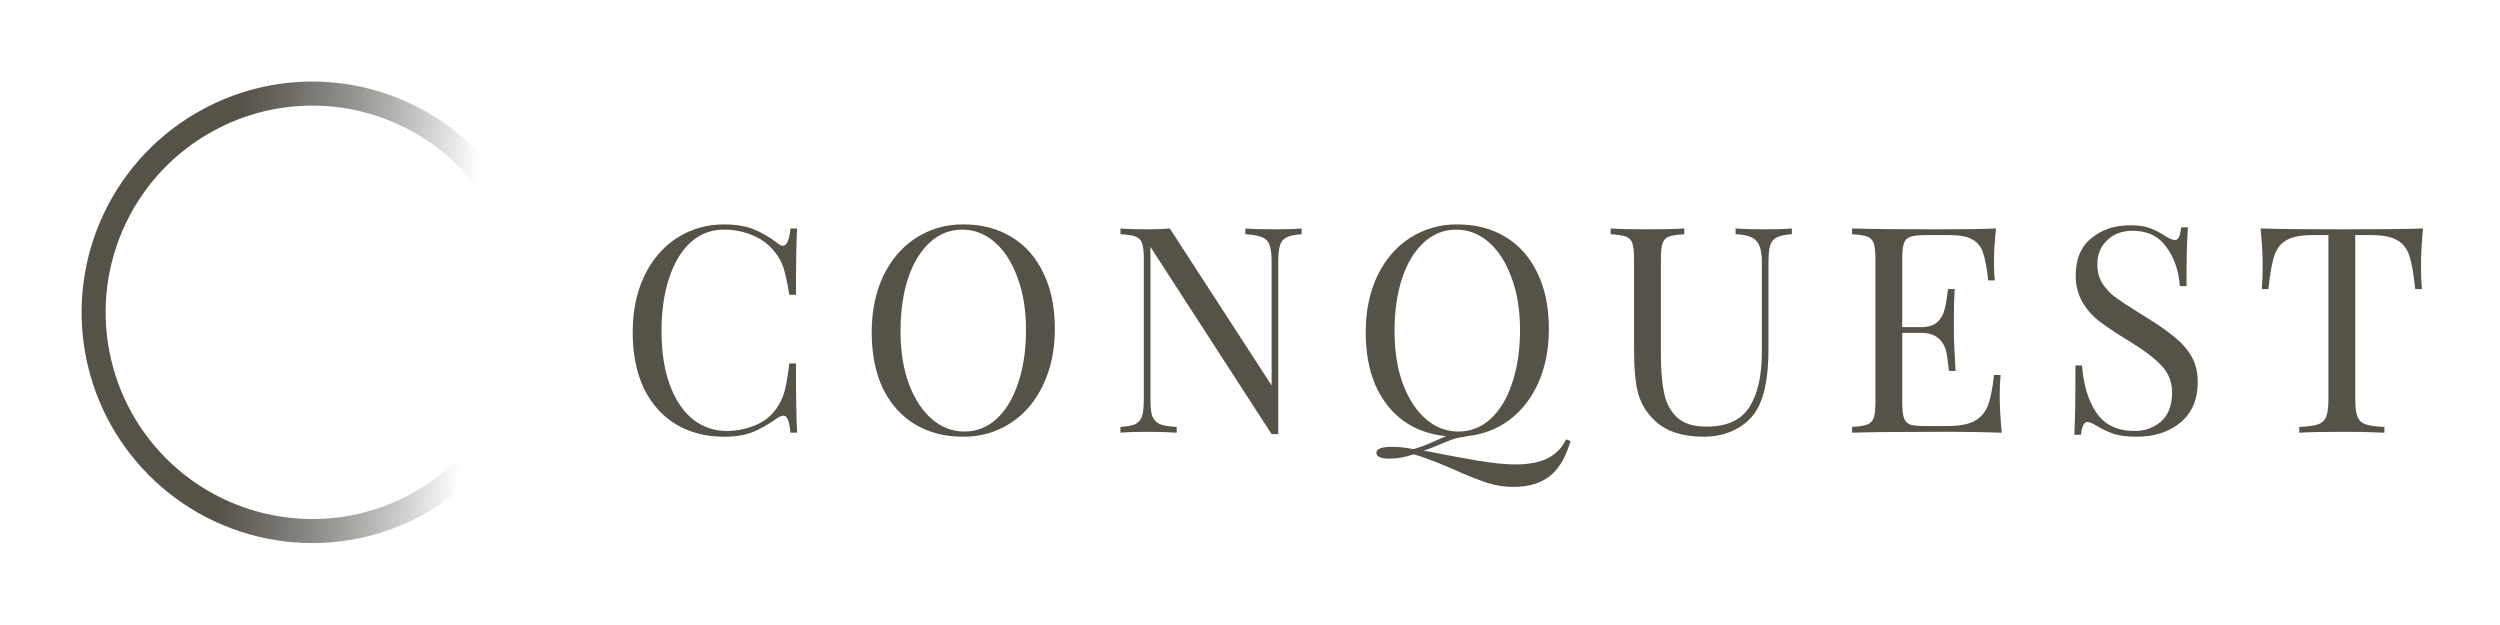
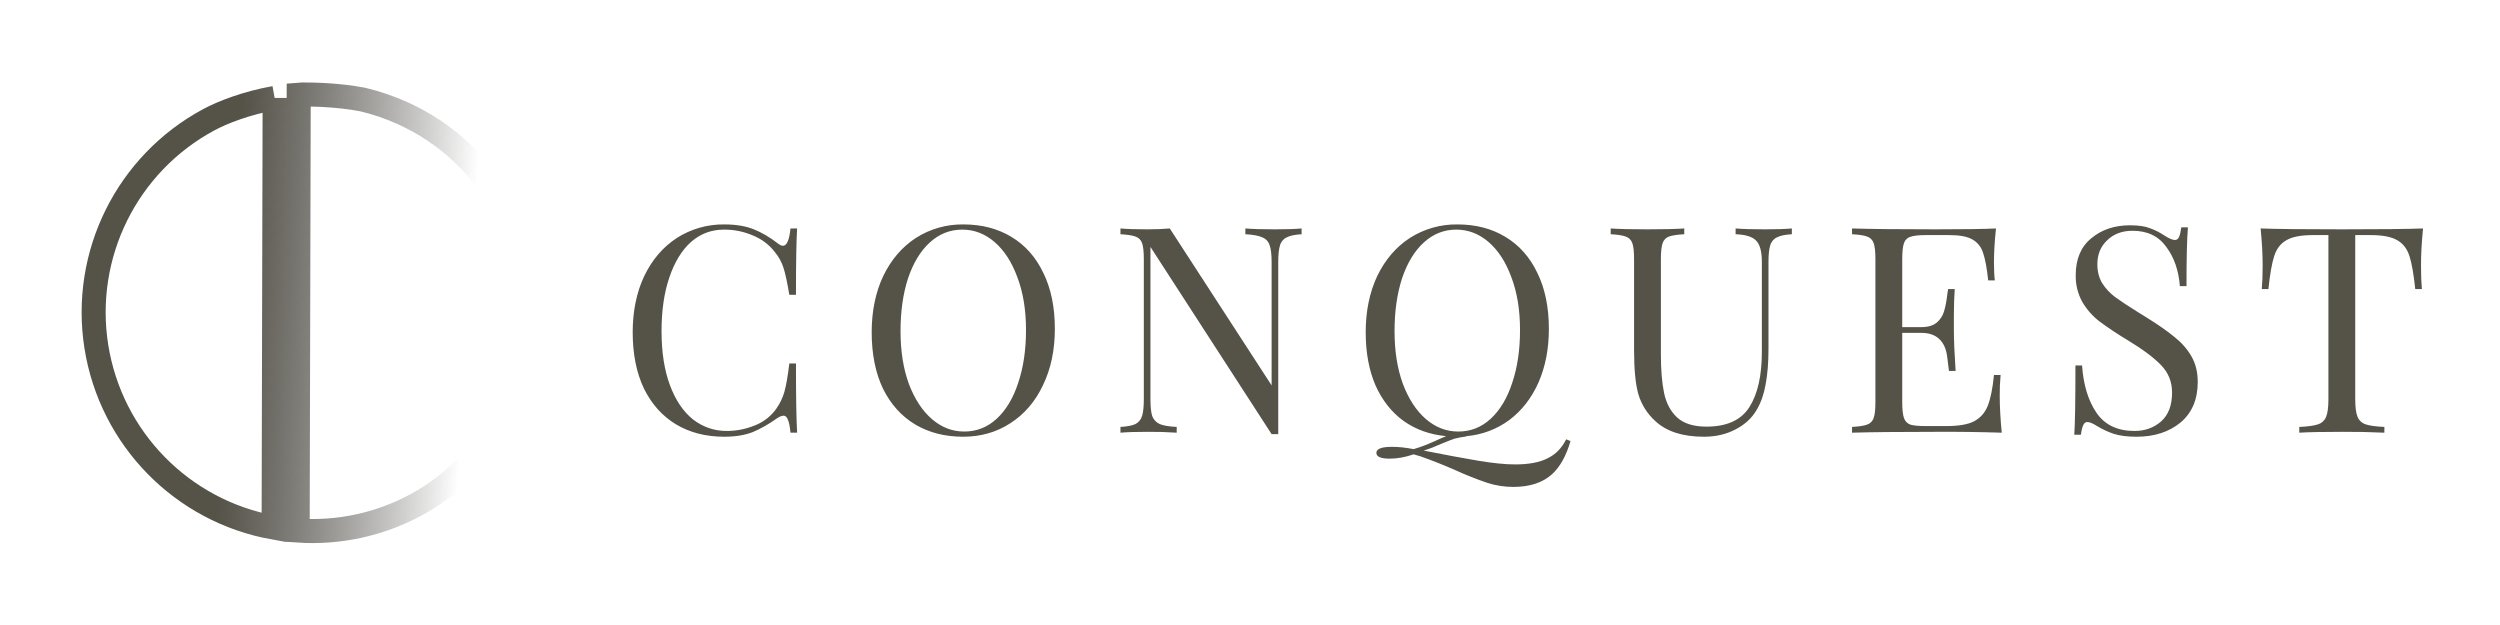
<svg xmlns="http://www.w3.org/2000/svg" width="104" height="26" fill="none">
  <path d="M30.136 9.336c.48 0 .888.068 1.224.204.336.136.664.328.984.576.088.072.164.108.228.108.16 0 .264-.24.312-.72h.276c-.032.52-.048 1.44-.048 2.76h-.276c-.088-.52-.168-.892-.24-1.116a1.984 1.984 0 0 0-.36-.66 2.167 2.167 0 0 0-.924-.696 2.977 2.977 0 0 0-1.2-.24c-.52 0-.976.172-1.368.516-.384.344-.684.836-.9 1.476-.216.632-.324 1.376-.324 2.232 0 .872.116 1.62.348 2.244.232.624.552 1.1.96 1.428.416.32.884.48 1.404.48.4 0 .788-.076 1.164-.228a1.96 1.96 0 0 0 .888-.684c.16-.224.276-.464.348-.72.072-.256.14-.648.204-1.176h.276c0 1.376.016 2.336.048 2.88h-.276c-.024-.256-.06-.436-.108-.54-.04-.112-.1-.168-.18-.168a.526.526 0 0 0-.252.096c-.36.256-.704.452-1.032.588-.328.128-.724.192-1.188.192-.76 0-1.428-.172-2.004-.516-.568-.344-1.012-.84-1.332-1.488-.312-.656-.468-1.436-.468-2.34 0-.88.16-1.66.48-2.34.328-.68.78-1.208 1.356-1.584a3.578 3.578 0 0 1 1.98-.564zm9.942 0c.76 0 1.424.172 1.992.516.576.344 1.02.844 1.332 1.5.32.648.48 1.424.48 2.328 0 .88-.164 1.66-.492 2.34-.32.68-.772 1.208-1.356 1.584-.576.376-1.232.564-1.968.564-.76 0-1.428-.172-2.004-.516-.568-.344-1.012-.84-1.332-1.488-.312-.656-.468-1.436-.468-2.34 0-.88.16-1.66.48-2.34.328-.68.78-1.208 1.356-1.584a3.578 3.578 0 0 1 1.98-.564zm-.048.216c-.512 0-.964.18-1.356.54-.384.352-.684.848-.9 1.488-.208.64-.312 1.372-.312 2.196 0 .832.116 1.564.348 2.196.24.632.56 1.12.96 1.464.4.344.848.516 1.344.516.512 0 .96-.176 1.344-.528.392-.36.692-.86.9-1.5.216-.64.324-1.372.324-2.196 0-.832-.12-1.564-.36-2.196-.232-.632-.548-1.12-.948-1.464-.4-.344-.848-.516-1.344-.516zm14.117.192c-.28.016-.488.06-.624.132a.512.512 0 0 0-.276.336c-.048.152-.072.38-.072.684v7.164h-.276l-5.04-7.788v6.336c0 .312.024.544.072.696.056.152.16.264.312.336.152.064.388.104.708.12V18a15.76 15.76 0 0 0-1.224-.036c-.48 0-.852.012-1.116.036v-.24c.28-.016.488-.056.624-.12a.553.553 0 0 0 .276-.336c.048-.16.072-.392.072-.696v-5.832c0-.304-.024-.524-.072-.66a.431.431 0 0 0-.276-.276c-.128-.048-.336-.08-.624-.096v-.24c.264.024.636.036 1.116.036.36 0 .672-.012.936-.036l4.236 6.528v-5.136c0-.312-.028-.544-.084-.696a.503.503 0 0 0-.3-.324c-.152-.072-.388-.116-.708-.132v-.24c.288.024.696.036 1.224.036.48 0 .852-.012 1.116-.036v.24zm11.186 8.604c-.176.608-.428 1.064-.756 1.368-.392.36-.932.54-1.62.54-.368 0-.728-.056-1.08-.168a13.204 13.204 0 0 1-1.332-.528 20.394 20.394 0 0 0-1.452-.576l-.288-.084c-.344.12-.676.18-.996.18-.368 0-.552-.08-.552-.24 0-.168.216-.252.648-.252.28 0 .58.032.9.096.256-.072.552-.184.888-.336.208-.096.364-.164.468-.204-.68-.064-1.272-.276-1.776-.636-.496-.36-.884-.852-1.164-1.476-.272-.632-.408-1.368-.408-2.208 0-.88.16-1.66.48-2.34.328-.68.78-1.208 1.356-1.584a3.578 3.578 0 0 1 1.98-.564c.76 0 1.424.172 1.992.516.576.344 1.02.844 1.332 1.5.32.648.48 1.424.48 2.328 0 .832-.144 1.576-.432 2.232-.288.648-.692 1.168-1.212 1.56a3.51 3.51 0 0 1-1.788.672v.012c-.192.024-.36.056-.504.096-.136.048-.32.12-.552.216a5.96 5.96 0 0 1-.72.276c.888.176 1.64.316 2.256.42.624.104 1.14.156 1.548.156.568 0 1.016-.084 1.344-.252.336-.16.596-.424.78-.792l.18.072zm-7.32-4.572c0 .832.116 1.564.348 2.196.24.632.56 1.12.96 1.464.4.344.848.516 1.344.516.512 0 .96-.176 1.344-.528.392-.36.692-.86.9-1.5.216-.64.324-1.372.324-2.196 0-.832-.12-1.564-.36-2.196-.232-.632-.548-1.12-.948-1.464-.4-.344-.848-.516-1.344-.516-.512 0-.964.18-1.356.54-.384.352-.684.848-.9 1.488-.208.64-.312 1.372-.312 2.196zm16.528-4.032c-.28.016-.488.06-.624.132a.512.512 0 0 0-.276.336c-.048.152-.072.38-.072.684v3.612c0 .576-.04 1.072-.12 1.488-.072.408-.196.76-.372 1.056-.2.344-.496.616-.888.816-.384.2-.82.3-1.308.3-.88 0-1.552-.216-2.016-.648a2.44 2.44 0 0 1-.708-1.116c-.12-.416-.18-1.036-.18-1.86v-3.768c0-.304-.024-.524-.072-.66a.431.431 0 0 0-.276-.276c-.128-.048-.336-.08-.624-.096v-.24c.336.024.848.036 1.536.036.648 0 1.156-.012 1.524-.036v.24c-.288.016-.5.048-.636.096a.432.432 0 0 0-.264.276c-.048.136-.072.356-.072.66v3.972c0 .64.044 1.172.132 1.596.088.424.268.764.54 1.02.28.256.688.384 1.224.384.848 0 1.444-.272 1.788-.816.344-.544.516-1.308.516-2.292v-3.744c0-.432-.08-.728-.24-.888-.152-.16-.436-.248-.852-.264v-.24c.288.024.696.036 1.224.036.48 0 .852-.012 1.116-.036v.24zm8.648 6.72c0 .456.028.968.084 1.536a71.543 71.543 0 0 0-2.748-.036c-1.536 0-2.696.012-3.48.036v-.24c.288-.016.496-.048.624-.096a.431.431 0 0 0 .276-.276c.048-.136.072-.356.072-.66v-5.952c0-.304-.024-.524-.072-.66a.431.431 0 0 0-.276-.276c-.128-.048-.336-.08-.624-.096v-.24c.784.024 1.944.036 3.48.036 1.176 0 2.012-.012 2.508-.036-.056.528-.084 1-.084 1.416 0 .312.012.56.036.744h-.276c-.056-.52-.128-.904-.216-1.152a.943.943 0 0 0-.444-.552c-.208-.12-.524-.18-.948-.18h-.996c-.288 0-.5.024-.636.072a.397.397 0 0 0-.264.264c-.048.136-.072.356-.072.66v2.832h.792c.28 0 .496-.064.648-.192a.963.963 0 0 0 .3-.468c.056-.184.1-.412.132-.684l.036-.24h.276c-.024.336-.036.712-.036 1.128v.576c0 .408.024.976.072 1.704h-.276a49.511 49.511 0 0 1-.072-.576c-.04-.336-.152-.588-.336-.756-.176-.168-.424-.252-.744-.252h-.792v2.88c0 .304.024.524.072.66a.432.432 0 0 0 .264.276c.136.04.348.06.636.06h.876c.496 0 .872-.064 1.128-.192.264-.136.456-.348.576-.636.12-.296.208-.728.264-1.296h.276a8.194 8.194 0 0 0-.036.864zm5.417-7.092c.352 0 .628.04.828.12.208.072.42.18.636.324.176.112.312.168.408.168.072 0 .128-.04.168-.12.04-.088.072-.224.096-.408h.276c-.04.464-.06 1.28-.06 2.448h-.276c-.048-.648-.236-1.192-.564-1.632-.32-.448-.788-.672-1.404-.672-.432 0-.784.132-1.056.396-.272.256-.408.588-.408.996 0 .304.068.568.204.792.144.224.324.416.54.576.216.16.524.364.924.612l.348.216c.504.312.9.588 1.188.828.296.232.532.5.708.804.176.304.264.66.264 1.068 0 .728-.24 1.292-.72 1.692-.48.392-1.088.588-1.824.588-.384 0-.7-.04-.948-.12a3.426 3.426 0 0 1-.696-.324c-.176-.112-.312-.168-.408-.168-.072 0-.128.044-.168.132-.04.08-.072.212-.096.396h-.276c.032-.44.048-1.4.048-2.88h.276c.056.808.256 1.464.6 1.968s.872.756 1.584.756c.432 0 .8-.132 1.104-.396.304-.272.456-.672.456-1.2 0-.448-.152-.828-.456-1.14-.296-.312-.768-.664-1.416-1.056a14.268 14.268 0 0 1-1.152-.768 2.834 2.834 0 0 1-.708-.804 2.2 2.2 0 0 1-.276-1.116c0-.672.216-1.184.648-1.536.432-.36.968-.54 1.608-.54zm12.192.132c-.056.568-.084 1.08-.084 1.536 0 .4.012.728.036.984h-.276c-.064-.616-.144-1.072-.24-1.368-.096-.304-.264-.524-.504-.66-.24-.144-.608-.216-1.104-.216h-.648v6.828c0 .336.032.58.096.732a.542.542 0 0 0 .336.312c.16.056.42.092.78.108V18a32.751 32.751 0 0 0-1.764-.036c-.8 0-1.392.012-1.776.036v-.24c.36-.016.62-.052.78-.108a.542.542 0 0 0 .336-.312c.064-.152.096-.396.096-.732V9.78h-.648c-.496 0-.864.072-1.104.216-.24.136-.408.356-.504.66-.096.296-.176.752-.24 1.368h-.276c.024-.256.036-.584.036-.984 0-.456-.028-.968-.084-1.536.664.024 1.792.036 3.384.036 1.584 0 2.708-.012 3.372-.036z" fill="#555248" />
-   <path d="M21.01 8.694a9.092 9.092 0 0 1-3.718 12.316 9.052 9.052 0 0 1-5.352 1.02A9.097 9.097 0 0 1 8.694 4.976a9.07 9.07 0 0 1 8.06-.266 9.055 9.055 0 0 1 4.256 3.984z" stroke="url(#a)" />
+   <path d="M21.682 15.534c-.58 1.842-1.868 4.124-4.39 5.476a9.052 9.052 0 0 1-4.909 1.061l.043-18.128.156-.012c.486-.003 1.084.018 1.698.088.274.031.545.071.806.121a9.153 9.153 0 0 1 1.668.57 9.055 9.055 0 0 1 4.256 3.984 9.052 9.052 0 0 1 1.07 4.743 9.668 9.668 0 0 1-.398 2.097zM11.425 4.074l-.042 17.873a9.097 9.097 0 0 1-2.69-16.97c.574-.308 1.553-.689 2.732-.902z" stroke="url(#a)" />
  <defs>
    <linearGradient id="a" x1="3.756" y1="11.723" x2="23.965" y2="12.992" gradientUnits="userSpaceOnUse">
      <stop offset=".288" stop-color="#555248" />
      <stop offset=".78" stop-color="#1B1A17" stop-opacity="0" />
    </linearGradient>
  </defs>
</svg>
